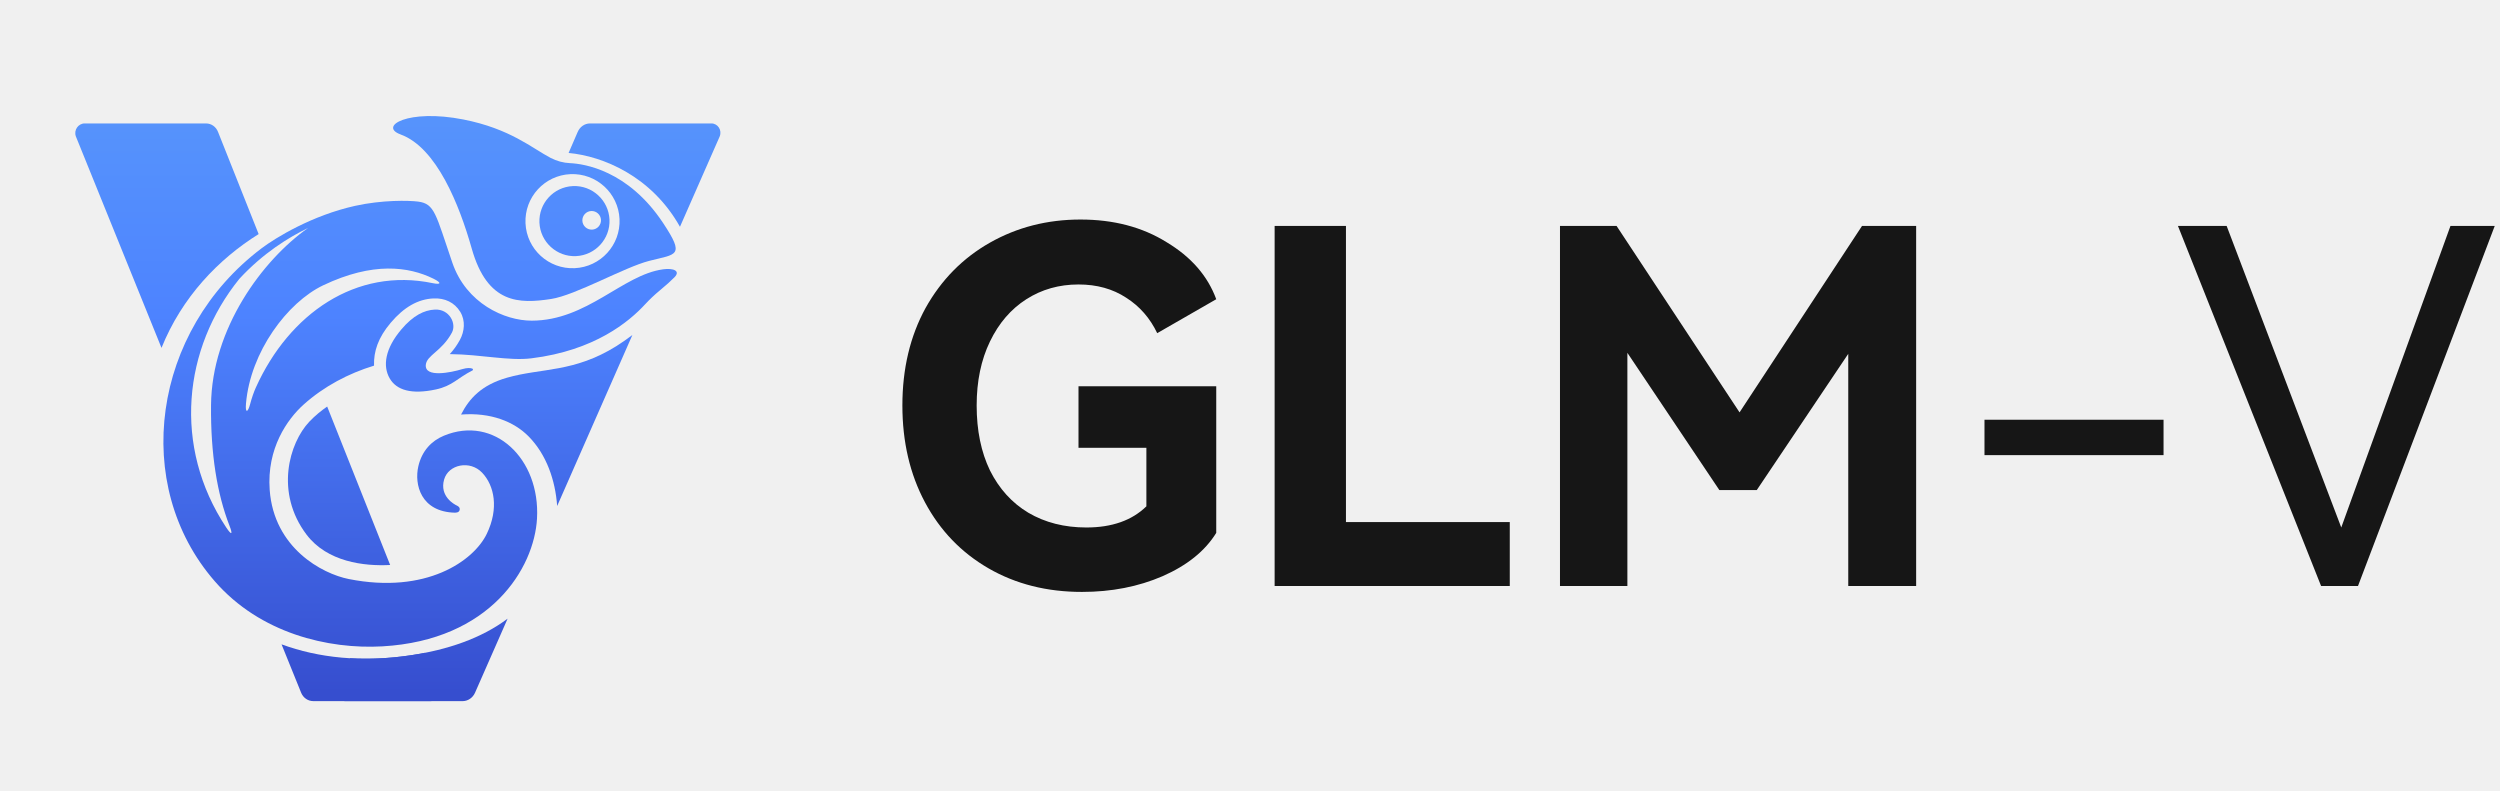
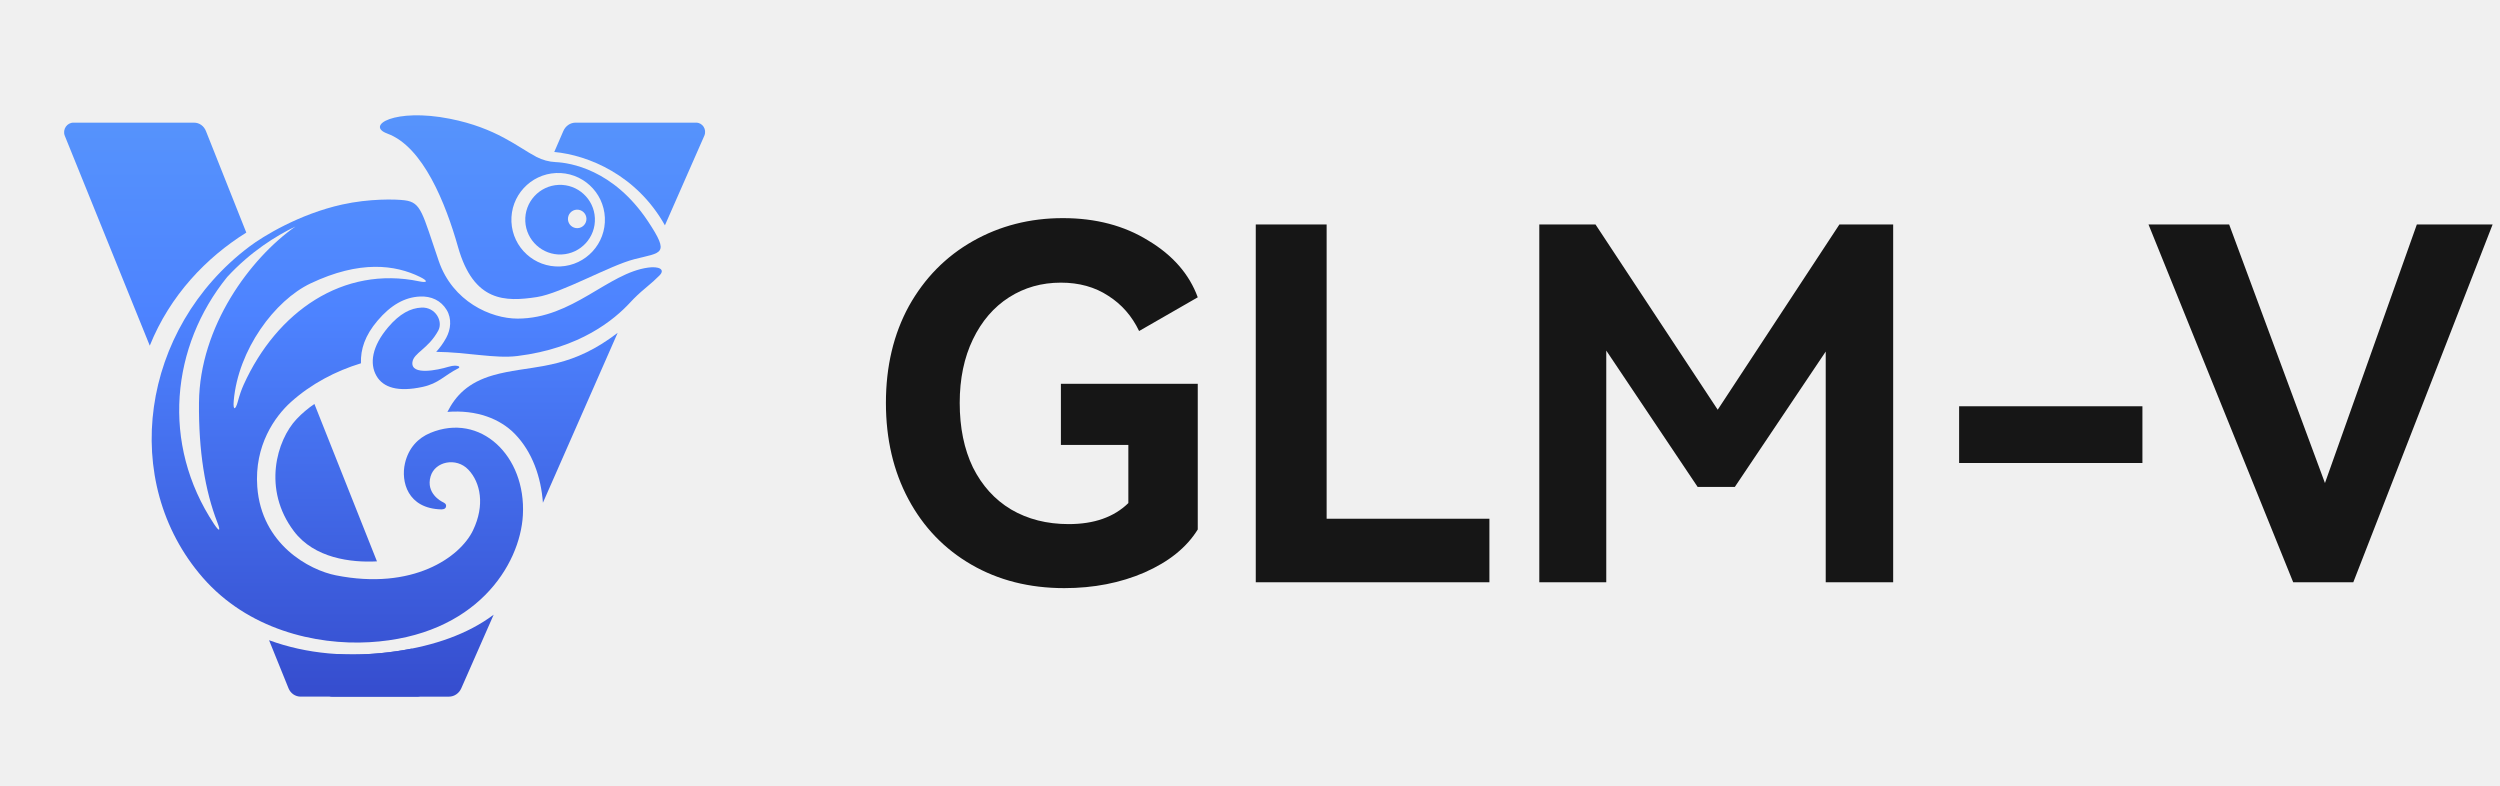
- <svg xmlns="http://www.w3.org/2000/svg" width="155" height="49" viewBox="0 0 155 49" fill="none">
-   <path d="M66.867 27.763V23.95H75.407V33.039C74.716 34.158 73.608 35.052 72.082 35.723C70.578 36.374 68.91 36.699 67.081 36.699C64.905 36.699 62.973 36.211 61.285 35.235C59.598 34.259 58.286 32.897 57.351 31.148C56.416 29.4 55.948 27.397 55.948 25.14C55.948 22.862 56.426 20.849 57.382 19.101C58.358 17.352 59.689 16 61.377 15.044C63.065 14.089 64.935 13.611 66.989 13.611C69.043 13.611 70.822 14.078 72.326 15.014C73.852 15.929 74.878 17.108 75.407 18.552L71.747 20.656C71.3 19.721 70.659 18.989 69.826 18.46C68.992 17.911 68.006 17.637 66.867 17.637C65.667 17.637 64.59 17.942 63.634 18.552C62.678 19.162 61.926 20.036 61.377 21.175C60.828 22.313 60.553 23.635 60.553 25.14C60.553 26.685 60.828 28.027 61.377 29.166C61.946 30.304 62.739 31.179 63.756 31.789C64.793 32.399 65.993 32.704 67.355 32.704C68.941 32.704 70.181 32.267 71.076 31.392V27.763H66.867ZM79.027 14.007H83.449V32.368H93.606V36.333H79.027V14.007ZM115.446 14.007H118.801V36.333H114.592V21.937L108.919 30.386H106.601L100.898 21.876V36.333H96.719V14.007H100.227L107.852 25.567L115.446 14.007ZM123.038 28.22V26.024H134.14V28.22H123.038ZM138.052 14.007L145.158 32.704L151.929 14.007H154.674L146.195 36.333H143.908L135.032 14.007H138.052Z" fill="#161616" />
+ <svg xmlns="http://www.w3.org/2000/svg" width="156" height="49" viewBox="0 0 156 49" fill="none">
+   <path d="M66.2 27.763V23.95H74.74V33.039C74.049 34.158 72.941 35.052 71.415 35.723C69.911 36.374 68.243 36.699 66.413 36.699C64.238 36.699 62.306 36.211 60.618 35.235C58.931 34.259 57.619 32.897 56.684 31.148C55.749 29.4 55.281 27.397 55.281 25.14C55.281 22.862 55.759 20.849 56.715 19.101C57.691 17.352 59.022 16 60.71 15.044C62.398 14.089 64.268 13.611 66.322 13.611C68.376 13.611 70.155 14.078 71.659 15.014C73.184 15.929 74.211 17.108 74.74 18.552L71.08 20.656C70.633 19.721 69.992 18.989 69.159 18.46C68.325 17.911 67.339 17.637 66.2 17.637C65 17.637 63.923 17.942 62.967 18.552C62.011 19.162 61.259 20.036 60.71 21.175C60.161 22.313 59.886 23.635 59.886 25.14C59.886 26.685 60.161 28.027 60.71 29.166C61.279 30.304 62.072 31.179 63.089 31.789C64.126 32.399 65.326 32.704 66.688 32.704C68.274 32.704 69.514 32.267 70.409 31.392V27.763H66.2ZM78.36 14.007H82.782V32.368H92.939V36.333H78.36V14.007ZM114.779 14.007H118.134V36.333H113.925V21.937L108.252 30.386H105.934L100.231 21.876V36.333H96.052V14.007H99.56L107.185 25.567L114.779 14.007ZM122.249 28.891V25.353H133.687V28.891H122.249ZM139.099 14.007L145.077 30.142L150.811 14.007H155.539L146.846 36.333H143.095L134.067 14.007H139.099Z" fill="#161616" />
  <g clip-path="url(#clip0_881_1370)">
-     <path d="M26.354 40.473C26.059 40.531 25.763 40.583 25.463 40.628C22.429 41.08 19.739 40.788 17.456 39.949L18.672 42.953C18.8 43.263 19.091 43.47 19.428 43.47H26.69C27.086 43.47 27.359 43.036 27.233 42.684L26.355 40.473H26.354Z" fill="url(#paint0_linear_881_1370)" />
-     <path d="M24.189 35.029L20.285 25.206C19.924 25.455 19.526 25.777 19.177 26.146C17.929 27.466 17.033 30.534 19.004 33.144C20.285 34.841 22.574 35.114 24.189 35.029Z" fill="url(#paint1_linear_881_1370)" />
-     <path d="M16.036 14.513L13.523 8.191C13.396 7.859 13.106 7.653 12.768 7.653H5.249C4.852 7.653 4.56 8.066 4.705 8.46L10.013 21.569C11.28 18.421 13.543 16.069 16.036 14.513Z" fill="url(#paint2_linear_881_1370)" />
-     <path d="M38.232 21.449C35.58 23.11 33.58 22.805 31.44 23.416C29.869 23.865 29.095 24.696 28.586 25.702C30.428 25.559 31.873 26.141 32.779 27.063C33.889 28.193 34.43 29.783 34.544 31.372L39.208 20.77C38.89 21.01 38.565 21.239 38.233 21.448L38.232 21.449Z" fill="url(#paint3_linear_881_1370)" />
-     <path d="M25.462 40.628C24.144 40.824 22.891 40.88 21.709 40.812L20.899 42.685C20.76 43.037 21.018 43.471 21.414 43.471H28.676C29.013 43.471 29.311 43.264 29.45 42.953L31.472 38.356C29.843 39.581 27.73 40.291 25.462 40.628Z" fill="url(#paint4_linear_881_1370)" />
-     <path d="M44.106 7.653H36.586C36.249 7.653 35.951 7.86 35.812 8.191L35.253 9.483C37.377 9.681 40.397 10.92 42.158 14.061L44.621 8.46C44.78 8.066 44.502 7.653 44.106 7.653Z" fill="url(#paint5_linear_881_1370)" />
-     <path d="M35.715 15.879C36.911 15.825 37.843 14.807 37.788 13.61C37.735 12.414 36.716 11.482 35.52 11.537C34.322 11.59 33.392 12.608 33.445 13.805C33.499 15.002 34.517 15.933 35.714 15.88L35.715 15.879ZM36.658 13.083C36.976 13.069 37.246 13.316 37.261 13.634C37.275 13.952 37.028 14.223 36.71 14.237C36.392 14.251 36.121 14.004 36.107 13.686C36.093 13.368 36.34 13.097 36.658 13.083Z" fill="url(#paint6_linear_881_1370)" />
-     <path d="M24.835 8.336C27.072 9.147 28.484 12.713 29.248 15.412C30.224 18.86 32.201 18.838 34.167 18.537C35.694 18.303 38.694 16.574 40.251 16.174C41.946 15.739 42.489 15.905 41.11 13.823C38.938 10.545 36.196 10.154 35.342 10.115C34.925 10.096 34.516 9.986 34.145 9.793C32.996 9.195 31.645 7.983 28.733 7.409C25.3 6.732 23.451 7.832 24.835 8.334V8.336ZM35.365 10.797C36.975 10.726 38.338 11.972 38.411 13.582C38.483 15.192 37.236 16.555 35.627 16.627C34.016 16.699 32.653 15.453 32.581 13.843C32.509 12.233 33.755 10.87 35.365 10.797Z" fill="url(#paint7_linear_881_1370)" />
-     <path d="M28.015 20.628C28.326 20.054 27.85 19.154 26.97 19.193C26.291 19.224 25.61 19.568 24.887 20.42C23.876 21.61 23.715 22.69 24.161 23.46C24.584 24.191 25.509 24.471 27.023 24.146C28.058 23.925 28.356 23.439 29.292 22.968C29.338 22.945 29.335 22.876 29.287 22.856C29.186 22.814 28.992 22.785 28.644 22.89C27.971 23.095 26.307 23.443 26.401 22.609C26.469 22.015 27.386 21.786 28.015 20.628Z" fill="url(#paint8_linear_881_1370)" />
-     <path d="M41.104 16.699C38.602 17.041 36.397 19.876 32.971 19.881C31.28 19.884 28.91 18.808 28.047 16.293C27.01 13.27 26.962 12.633 25.919 12.498C25.353 12.426 23.713 12.387 22.015 12.763C19.351 13.354 17.095 14.733 16.223 15.391C9.431 20.511 8.107 30.058 13.319 36.042C16.128 39.267 20.347 40.266 23.713 40.074C30.397 39.692 33.125 35.239 33.295 32.145C33.5 28.431 30.635 25.718 27.517 27.015C26.765 27.327 26.158 27.942 25.935 28.919C25.681 30.031 26.081 31.74 28.22 31.787C28.414 31.782 28.498 31.698 28.505 31.573C28.512 31.463 28.433 31.393 28.293 31.328C28.194 31.281 27.233 30.784 27.535 29.73C27.805 28.789 29.14 28.516 29.891 29.306C30.65 30.102 30.942 31.52 30.179 33.101C29.37 34.776 26.422 36.855 21.623 35.9C19.969 35.571 16.985 33.976 16.721 30.377C16.532 27.799 17.814 25.99 18.826 25.082C20.087 23.95 21.623 23.146 23.19 22.67C23.162 21.795 23.439 20.936 24.228 20.007C25.052 19.037 25.917 18.546 26.874 18.503C27.574 18.471 28.177 18.744 28.537 19.336C28.869 19.882 28.799 20.55 28.514 21.075C28.317 21.437 28.099 21.722 27.886 21.955C29.831 21.973 31.54 22.389 32.946 22.216C36.872 21.733 39.005 19.943 39.996 18.868C40.282 18.559 40.589 18.27 40.914 18.002C41.3 17.684 41.614 17.4 41.822 17.186C42.202 16.795 41.76 16.608 41.104 16.698V16.699ZM14.025 32.702C10.694 27.681 11.359 21.591 14.841 17.287C16.306 15.7 17.89 14.718 19.1 14.135C16.284 16.112 13.128 20.366 13.084 25.118C13.056 28.159 13.462 30.622 14.229 32.596C14.448 33.158 14.359 33.204 14.025 32.702ZM26.835 17.557C22.073 16.561 17.931 19.451 15.869 24.013C15.736 24.306 15.612 24.662 15.506 25.063C15.367 25.587 15.197 25.641 15.251 25.02C15.525 21.819 17.815 18.743 20.048 17.684C23.122 16.224 25.334 16.524 26.869 17.277C27.39 17.533 27.352 17.665 26.836 17.557H26.835Z" fill="url(#paint9_linear_881_1370)" />
+     <path d="M25.687 40.473C25.392 40.531 25.096 40.583 24.796 40.628C21.762 41.08 19.072 40.788 16.789 39.949L18.005 42.953C18.133 43.263 18.424 43.47 18.761 43.47H26.023C26.419 43.47 26.692 43.036 26.566 42.684L25.688 40.473H25.687Z" fill="url(#paint0_linear_881_1370)" />
+     <path d="M23.522 35.029L19.619 25.206C19.256 25.455 18.859 25.777 18.511 26.146C17.262 27.466 16.366 30.534 18.337 33.144C19.617 34.841 21.907 35.114 23.522 35.029Z" fill="url(#paint1_linear_881_1370)" />
+     <path d="M15.369 14.513L12.856 8.191C12.729 7.859 12.439 7.653 12.101 7.653H4.582C4.185 7.653 3.893 8.066 4.038 8.46L9.346 21.569C10.613 18.421 12.876 16.069 15.369 14.513Z" fill="url(#paint2_linear_881_1370)" />
+     <path d="M37.565 21.449C34.913 23.11 32.913 22.805 30.773 23.416C29.202 23.865 28.428 24.696 27.919 25.702C29.761 25.559 31.206 26.141 32.112 27.063C33.222 28.193 33.763 29.783 33.878 31.372L38.541 20.77C38.223 21.01 37.898 21.239 37.566 21.448L37.565 21.449Z" fill="url(#paint3_linear_881_1370)" />
+     <path d="M24.795 40.628C23.477 40.824 22.224 40.88 21.042 40.812L20.232 42.685C20.093 43.037 20.351 43.471 20.747 43.471H28.009C28.346 43.471 28.645 43.264 28.783 42.953L30.805 38.356C29.177 39.581 27.063 40.291 24.795 40.628Z" fill="url(#paint4_linear_881_1370)" />
+     <path d="M43.439 7.653H35.919C35.582 7.653 35.284 7.86 35.145 8.191L34.586 9.483C36.71 9.681 39.73 10.92 41.491 14.061L43.954 8.46C44.113 8.066 43.835 7.653 43.439 7.653Z" fill="url(#paint5_linear_881_1370)" />
+     <path d="M35.047 15.879C36.244 15.825 37.175 14.807 37.121 13.61C37.068 12.414 36.049 11.482 34.853 11.537C33.655 11.59 32.725 12.608 32.778 13.805C32.832 15.002 33.85 15.933 35.047 15.88L35.047 15.879ZM35.991 13.083C36.309 13.069 36.58 13.316 36.594 13.634C36.608 13.952 36.361 14.223 36.043 14.237C35.725 14.251 35.454 14.004 35.44 13.686C35.426 13.368 35.673 13.097 35.991 13.083Z" fill="url(#paint6_linear_881_1370)" />
+     <path d="M24.169 8.336C26.404 9.147 27.817 12.713 28.581 15.412C29.557 18.86 31.534 18.838 33.5 18.537C35.027 18.303 38.027 16.574 39.584 16.174C41.279 15.739 41.822 15.905 40.443 13.823C38.271 10.545 35.529 10.154 34.675 10.115C34.258 10.096 33.849 9.986 33.478 9.793C32.329 9.195 30.978 7.983 28.066 7.409C24.633 6.732 22.784 7.832 24.169 8.334V8.336ZM34.698 10.797C36.308 10.726 37.671 11.972 37.744 13.582C37.816 15.192 36.569 16.555 34.96 16.627C33.349 16.699 31.986 15.453 31.914 13.843C31.842 12.233 33.089 10.87 34.698 10.797Z" fill="url(#paint7_linear_881_1370)" />
+     <path d="M27.348 20.628C27.659 20.054 27.183 19.154 26.303 19.193C25.624 19.224 24.943 19.568 24.22 20.42C23.209 21.61 23.048 22.69 23.494 23.46C23.917 24.191 24.842 24.471 26.356 24.146C27.391 23.925 27.689 23.439 28.625 22.968C28.671 22.945 28.669 22.876 28.62 22.856C28.519 22.814 28.325 22.785 27.977 22.89C27.304 23.095 25.64 23.443 25.734 22.609C25.802 22.015 26.719 21.786 27.348 20.628Z" fill="url(#paint8_linear_881_1370)" />
+     <path d="M40.438 16.699C37.935 17.041 35.73 19.876 32.304 19.881C30.613 19.884 28.243 18.808 27.38 16.293C26.343 13.27 26.295 12.633 25.252 12.498C24.686 12.426 23.046 12.387 21.348 12.763C18.684 13.354 16.428 14.733 15.556 15.391C8.764 20.511 7.44 30.058 12.652 36.042C15.461 39.267 19.68 40.266 23.046 40.074C29.73 39.692 32.458 35.239 32.628 32.145C32.833 28.431 29.968 25.718 26.85 27.015C26.098 27.327 25.491 27.942 25.268 28.919C25.014 30.031 25.414 31.74 27.553 31.787C27.747 31.782 27.831 31.698 27.838 31.573C27.845 31.463 27.766 31.393 27.626 31.328C27.527 31.281 26.566 30.784 26.868 29.73C27.138 28.789 28.473 28.516 29.224 29.306C29.983 30.102 30.275 31.52 29.512 33.101C28.703 34.776 25.755 36.855 20.956 35.9C19.302 35.571 16.317 33.976 16.054 30.377C15.865 27.799 17.148 25.99 18.159 25.082C19.42 23.95 20.956 23.146 22.523 22.67C22.495 21.795 22.772 20.936 23.561 20.007C24.384 19.037 25.25 18.546 26.207 18.503C26.907 18.471 27.51 18.744 27.87 19.336C28.202 19.882 28.131 20.55 27.847 21.075C27.65 21.437 27.432 21.722 27.219 21.955C29.164 21.973 30.873 22.389 32.279 22.216C36.205 21.733 38.338 19.943 39.33 18.868C39.615 18.559 39.922 18.27 40.247 18.002C40.633 17.684 40.947 17.4 41.155 17.186C41.535 16.795 41.093 16.608 40.438 16.698V16.699ZM13.358 32.702C10.027 27.681 10.692 21.591 14.174 17.287C15.639 15.7 17.223 14.718 18.433 14.135C15.617 16.112 12.461 20.366 12.417 25.118C12.389 28.159 12.795 30.622 13.562 32.596C13.781 33.158 13.692 33.204 13.358 32.702ZM26.168 17.557C21.406 16.561 17.264 19.451 15.202 24.013C15.069 24.306 14.945 24.662 14.839 25.063C14.7 25.587 14.53 25.641 14.584 25.02C14.858 21.819 17.148 18.743 19.381 17.684C22.455 16.224 24.667 16.524 26.202 17.277C26.723 17.533 26.686 17.665 26.169 17.557H26.168Z" fill="url(#paint9_linear_881_1370)" />
  </g>
  <defs>
-     <linearGradient id="paint0_linear_881_1370" x1="22.359" y1="7.503" x2="22.359" y2="42.962" gradientUnits="userSpaceOnUse">
+     <linearGradient id="paint0_linear_881_1370" x1="21.692" y1="7.503" x2="21.692" y2="42.962" gradientUnits="userSpaceOnUse">
      <stop stop-color="#5693FC" />
      <stop offset="0.34" stop-color="#4D83FF" />
      <stop offset="1" stop-color="#364ECF" />
    </linearGradient>
-     <linearGradient id="paint1_linear_881_1370" x1="21.021" y1="7.196" x2="21.021" y2="42.962" gradientUnits="userSpaceOnUse">
+     <linearGradient id="paint1_linear_881_1370" x1="20.354" y1="7.196" x2="20.354" y2="42.962" gradientUnits="userSpaceOnUse">
      <stop stop-color="#5693FC" />
      <stop offset="0.34" stop-color="#4D83FF" />
      <stop offset="1" stop-color="#364ECF" />
    </linearGradient>
-     <linearGradient id="paint2_linear_881_1370" x1="10.351" y1="7.503" x2="10.351" y2="42.962" gradientUnits="userSpaceOnUse">
+     <linearGradient id="paint2_linear_881_1370" x1="9.684" y1="7.503" x2="9.684" y2="42.962" gradientUnits="userSpaceOnUse">
      <stop stop-color="#5693FC" />
      <stop offset="0.34" stop-color="#4D83FF" />
      <stop offset="1" stop-color="#364ECF" />
    </linearGradient>
-     <linearGradient id="paint3_linear_881_1370" x1="33.896" y1="7.503" x2="33.896" y2="42.962" gradientUnits="userSpaceOnUse">
+     <linearGradient id="paint3_linear_881_1370" x1="33.229" y1="7.503" x2="33.229" y2="42.962" gradientUnits="userSpaceOnUse">
      <stop stop-color="#5693FC" />
      <stop offset="0.34" stop-color="#4D83FF" />
      <stop offset="1" stop-color="#364ECF" />
    </linearGradient>
-     <linearGradient id="paint4_linear_881_1370" x1="26.167" y1="7.503" x2="26.167" y2="42.962" gradientUnits="userSpaceOnUse">
+     <linearGradient id="paint4_linear_881_1370" x1="25.5" y1="7.503" x2="25.5" y2="42.962" gradientUnits="userSpaceOnUse">
      <stop stop-color="#5693FC" />
      <stop offset="0.34" stop-color="#4D83FF" />
      <stop offset="1" stop-color="#364ECF" />
    </linearGradient>
-     <linearGradient id="paint5_linear_881_1370" x1="39.96" y1="7.503" x2="39.96" y2="42.962" gradientUnits="userSpaceOnUse">
+     <linearGradient id="paint5_linear_881_1370" x1="39.293" y1="7.503" x2="39.293" y2="42.962" gradientUnits="userSpaceOnUse">
      <stop stop-color="#5693FC" />
      <stop offset="0.34" stop-color="#4D83FF" />
      <stop offset="1" stop-color="#364ECF" />
    </linearGradient>
-     <linearGradient id="paint6_linear_881_1370" x1="35.617" y1="7.503" x2="35.617" y2="42.962" gradientUnits="userSpaceOnUse">
+     <linearGradient id="paint6_linear_881_1370" x1="34.95" y1="7.503" x2="34.95" y2="42.962" gradientUnits="userSpaceOnUse">
      <stop stop-color="#5693FC" />
      <stop offset="0.34" stop-color="#4D83FF" />
      <stop offset="1" stop-color="#364ECF" />
    </linearGradient>
-     <linearGradient id="paint7_linear_881_1370" x1="33.132" y1="7.503" x2="33.132" y2="42.962" gradientUnits="userSpaceOnUse">
+     <linearGradient id="paint7_linear_881_1370" x1="32.465" y1="7.503" x2="32.465" y2="42.962" gradientUnits="userSpaceOnUse">
      <stop stop-color="#5693FC" />
      <stop offset="0.34" stop-color="#4D83FF" />
      <stop offset="1" stop-color="#364ECF" />
    </linearGradient>
-     <linearGradient id="paint8_linear_881_1370" x1="26.626" y1="7.503" x2="26.626" y2="42.962" gradientUnits="userSpaceOnUse">
+     <linearGradient id="paint8_linear_881_1370" x1="25.959" y1="7.503" x2="25.959" y2="42.962" gradientUnits="userSpaceOnUse">
      <stop stop-color="#5693FC" />
      <stop offset="0.34" stop-color="#4D83FF" />
      <stop offset="1" stop-color="#364ECF" />
    </linearGradient>
-     <linearGradient id="paint9_linear_881_1370" x1="26.047" y1="7.503" x2="26.047" y2="42.962" gradientUnits="userSpaceOnUse">
+     <linearGradient id="paint9_linear_881_1370" x1="25.38" y1="7.503" x2="25.38" y2="42.962" gradientUnits="userSpaceOnUse">
      <stop stop-color="#5693FC" />
      <stop offset="0.34" stop-color="#4D83FF" />
      <stop offset="1" stop-color="#364ECF" />
    </linearGradient>
    <clipPath id="clip0_881_1370">
-       <rect width="40" height="36.274" fill="white" transform="translate(4.66699 7.19629)" />
+       <rect width="40" height="36.274" fill="white" transform="translate(4 7.19629)" />
    </clipPath>
  </defs>
</svg>
